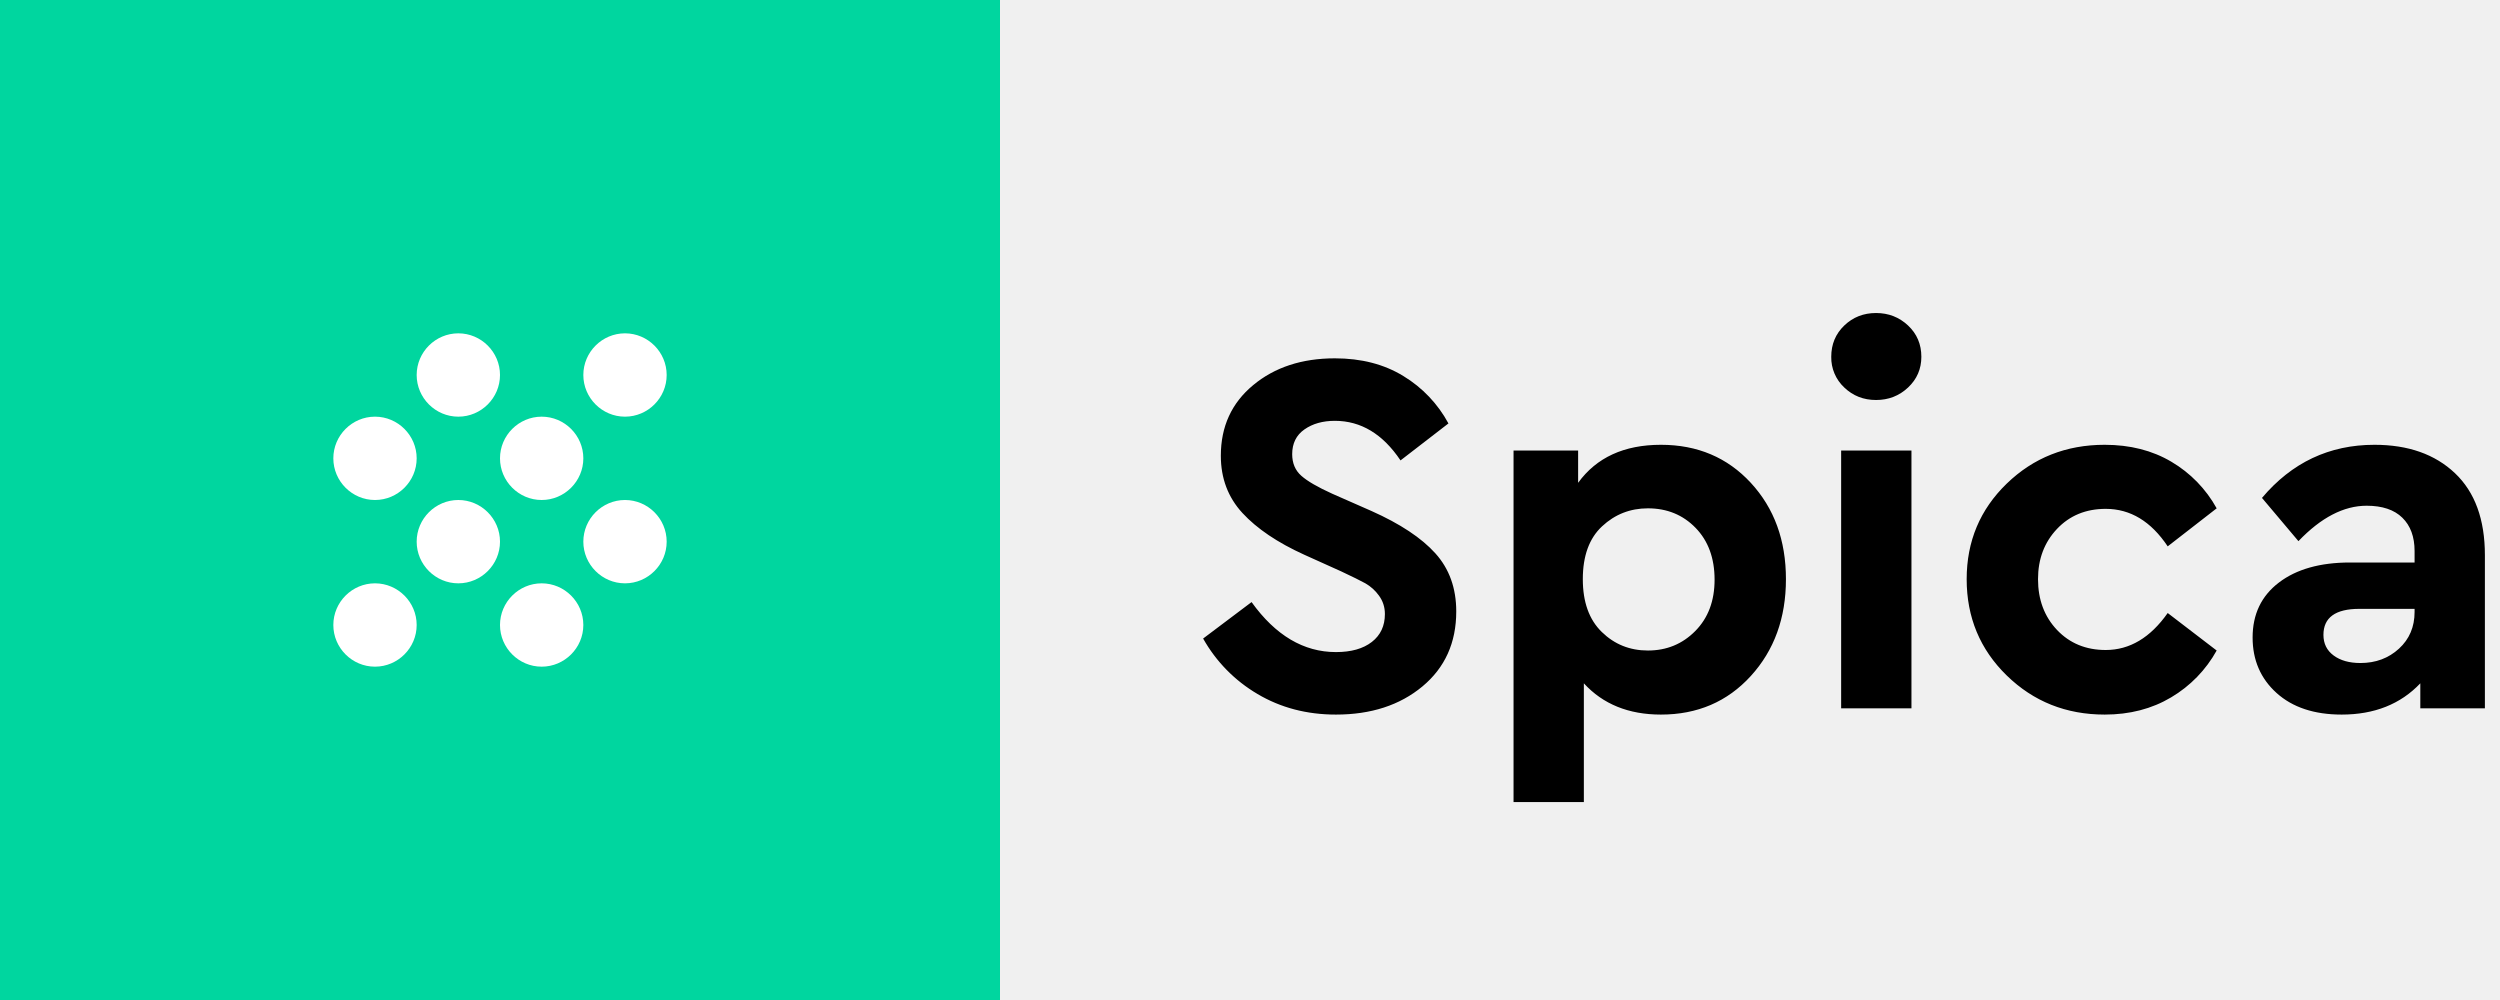
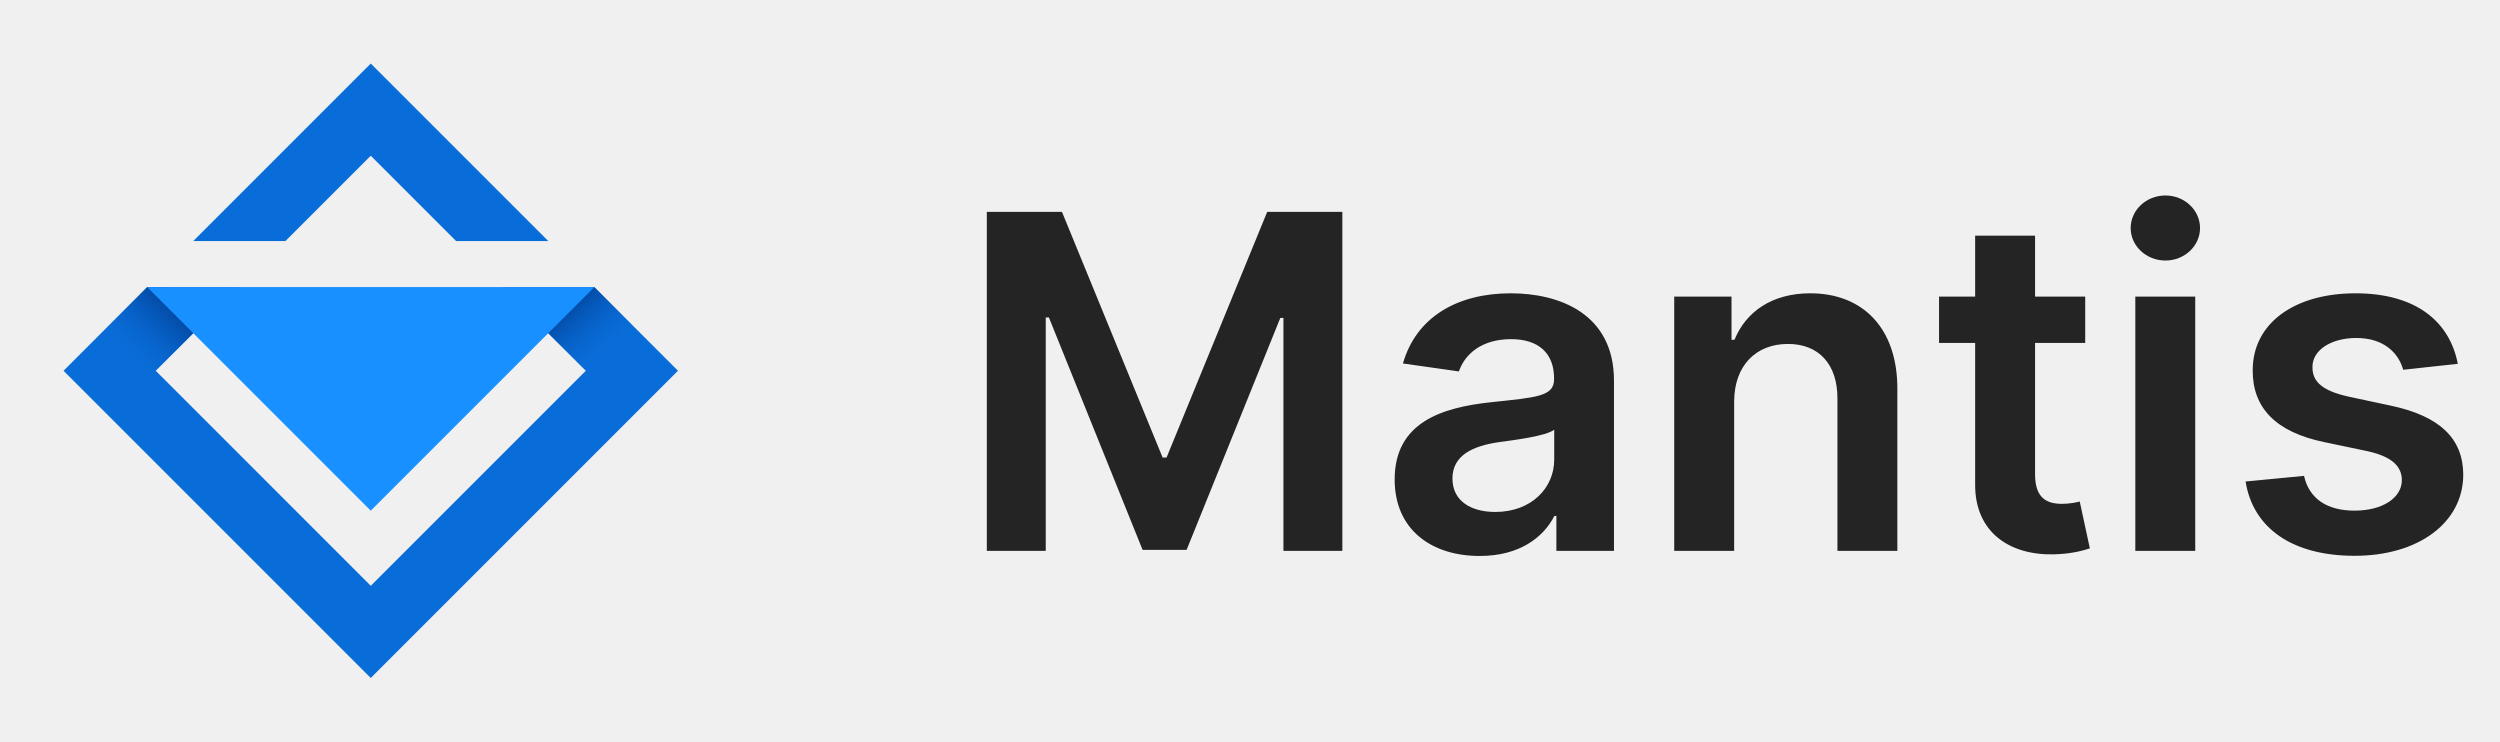
- <svg xmlns="http://www.w3.org/2000/svg" xmlns:xlink="http://www.w3.org/1999/xlink" width="120" height="48" viewBox="0 0 120 48">
+ <svg xmlns="http://www.w3.org/2000/svg" width="118" height="35" viewBox="0 0 118 35" fill="none">
+   <path d="M4.636 15.864L6.948 13.552L6.95 13.55H11.301L9.57 15.281L9.123 15.727L7.35 17.5L7.57 17.72L17.5 27.65L27.65 17.5L25.877 15.727L25.752 15.602L23.699 13.55H28.05L28.052 13.552L29.864 15.364L32 17.5L17.5 32L3 17.5L4.636 15.864ZM17.5 3L25.878 11.378H21.528L17.5 7.35L13.472 11.378H9.122L17.5 3Z" fill="#096dd9" />
+   <path d="M7.35 17.5L9.123 15.727L9.57 15.28L7.839 13.55H6.95L6.948 13.552L4.636 15.864L6.855 18.073L7.35 17.5Z" fill="url(#paint0_linear)" />
+   <path d="M25.877 15.727L27.65 17.5L27.474 17.675L27.475 17.676L29.864 15.364L28.052 13.552L28.05 13.55H27.874L25.752 15.602L25.877 15.727Z" fill="url(#paint1_linear)" />
+   <path d="M6.945 13.55L6.948 13.552L9.123 15.727L17.5 24.104L28.054 13.55H6.945Z" fill="#1890ff" />
+   <path d="M46.578 10V26H49.359V14.984H49.508L53.93 25.953H56.008L60.43 15.008H60.578V26H63.359V10H59.812L55.062 21.594H54.875L50.125 10H46.578ZM69.844 26.242C71.727 26.242 72.852 25.359 73.367 24.352H73.461V26H76.18V17.969C76.18 14.797 73.594 13.844 71.305 13.844C68.781 13.844 66.844 14.969 66.219 17.156L68.859 17.531C69.141 16.711 69.938 16.008 71.32 16.008C72.633 16.008 73.352 16.68 73.352 17.859V17.906C73.352 18.719 72.5 18.758 70.383 18.984C68.055 19.234 65.828 19.93 65.828 22.633C65.828 24.992 67.555 26.242 69.844 26.242ZM70.578 24.164C69.398 24.164 68.555 23.625 68.555 22.586C68.555 21.5 69.5 21.047 70.766 20.867C71.508 20.766 72.992 20.578 73.359 20.281V21.695C73.359 23.031 72.281 24.164 70.578 24.164ZM81.852 18.969C81.852 17.234 82.898 16.234 84.391 16.234C85.852 16.234 86.727 17.195 86.727 18.797V26H89.555V18.359C89.562 15.484 87.922 13.844 85.445 13.844C83.648 13.844 82.414 14.703 81.867 16.039H81.727V14H79.023V26H81.852V18.969ZM98.422 14H96.055V11.125H93.227V14H91.523V16.188H93.227V22.859C93.211 25.117 94.852 26.227 96.977 26.164C97.781 26.141 98.336 25.984 98.641 25.883L98.164 23.672C98.008 23.711 97.688 23.781 97.336 23.781C96.625 23.781 96.055 23.531 96.055 22.391V16.188H98.422V14ZM100.787 26H103.615V14H100.787V26ZM102.209 12.297C103.107 12.297 103.842 11.609 103.842 10.766C103.842 9.914 103.107 9.227 102.209 9.227C101.303 9.227 100.568 9.914 100.568 10.766C100.568 11.609 101.303 12.297 102.209 12.297ZM116.008 17.172C115.617 15.141 113.992 13.844 111.18 13.844C108.289 13.844 106.32 15.266 106.328 17.484C106.32 19.234 107.398 20.391 109.703 20.867L111.75 21.297C112.852 21.539 113.367 21.984 113.367 22.664C113.367 23.484 112.477 24.102 111.133 24.102C109.836 24.102 108.992 23.539 108.75 22.461L105.992 22.727C106.344 24.93 108.195 26.234 111.141 26.234C114.141 26.234 116.258 24.68 116.266 22.406C116.258 20.695 115.156 19.648 112.891 19.156L110.844 18.719C109.625 18.445 109.141 18.023 109.148 17.328C109.141 16.516 110.039 15.953 111.219 15.953C112.523 15.953 113.211 16.664 113.43 17.453L116.008 17.172Z" fill="#000" fill-opacity="0.85" />
  <defs>
-     <path id="a" d="M6 8c-1.1 0-2 .9-2 2s.9 2 2 2 2-.9 2-2-.9-2-2-2zM2 4C.9 4 0 4.9 0 6s.9 2 2 2 2-.9 2-2-.9-2-2-2zm0 8c-1.1 0-2 .9-2 2s.9 2 2 2 2-.9 2-2-.9-2-2-2zm12-8c1.1 0 2-.9 2-2s-.9-2-2-2-2 .9-2 2 .9 2 2 2zm-4 8c-1.1 0-2 .9-2 2s.9 2 2 2 2-.9 2-2-.9-2-2-2zm4-4c-1.1 0-2 .9-2 2s.9 2 2 2 2-.9 2-2-.9-2-2-2zm-4-4c-1.1 0-2 .9-2 2s.9 2 2 2 2-.9 2-2-.9-2-2-2zM6 0C4.9 0 4 .9 4 2s.9 2 2 2 2-.9 2-2-.9-2-2-2z" />
-     <path id="c" d="M0 0h50v50H0z" />
+     <linearGradient id="paint0_linear" x1="8.625" y1="14.089" x2="5.567" y2="17.147" gradientUnits="userSpaceOnUse">
+       <stop stop-color="#003a8c" />
+       <stop offset="0.964" stop-color="#096dd9" stop-opacity="0" />
+     </linearGradient>
+     <linearGradient id="paint1_linear" x1="26.267" y1="14.128" x2="28.74" y2="16.938" gradientUnits="userSpaceOnUse">
+       <stop stop-color="#003a8c" />
+       <stop offset="1" stop-color="#096dd9" stop-opacity="0" />
+     </linearGradient>
  </defs>
-   <g fill="none" fill-rule="evenodd">
-     <path fill="#00D69F" d="M0 0h48v48H0z" />
-     <g transform="translate(16 16)">
-       <mask id="b" fill="#fff">
-         <use xlink:href="#a" />
-       </mask>
-       <g mask="url(#b)">
-         <use fill="#FFF" transform="translate(-17 -17)" xlink:href="#c" />
-       </g>
-     </g>
-     <path fill="#000" fill-rule="nonzero" d="M64.075 17.2c1.267 0 2.362.283 3.287.85a5.969 5.969 0 0 1 2.163 2.275l-2.3 1.775c-.85-1.267-1.9-1.9-3.15-1.9-.583 0-1.07.137-1.463.413-.391.274-.587.67-.587 1.187 0 .433.146.78.438 1.037.291.259.787.546 1.487.863l1.875.825c1.383.617 2.408 1.296 3.075 2.038.667.741 1 1.67 1 2.787 0 1.5-.542 2.7-1.625 3.6-1.083.9-2.467 1.35-4.15 1.35-1.4 0-2.654-.33-3.763-.987a7.15 7.15 0 0 1-2.612-2.663l2.325-1.75c1.15 1.6 2.5 2.4 4.05 2.4.733 0 1.308-.163 1.725-.488.417-.325.625-.77.625-1.337 0-.333-.096-.63-.287-.888a2.047 2.047 0 0 0-.65-.587c-.242-.133-.63-.325-1.163-.575l-1.775-.8c-1.283-.583-2.27-1.25-2.962-2-.692-.75-1.038-1.667-1.038-2.75 0-1.4.517-2.53 1.55-3.387 1.033-.859 2.342-1.288 3.925-1.288zm15.65 4.15c1.75 0 3.188.608 4.313 1.825 1.124 1.217 1.687 2.758 1.687 4.625s-.563 3.417-1.688 4.65c-1.125 1.233-2.562 1.85-4.312 1.85-1.55 0-2.783-.5-3.7-1.5v5.7H72.65V21.625h3.1v1.55c.883-1.217 2.208-1.825 3.975-1.825zm-.625 9.875c.9 0 1.658-.313 2.275-.938.617-.624.925-1.445.925-2.462 0-1.033-.304-1.863-.912-2.488-.609-.625-1.371-.937-2.288-.937-.85 0-1.583.288-2.2.863-.617.574-.925 1.42-.925 2.537 0 1.1.304 1.946.913 2.537.608.592 1.345.888 2.212.888zm10.95-16.2c.6 0 1.112.2 1.538.6.425.4.637.9.637 1.5 0 .583-.212 1.075-.637 1.475-.425.4-.938.6-1.538.6-.6 0-1.108-.2-1.525-.6a1.965 1.965 0 0 1-.625-1.475c0-.6.208-1.1.625-1.5.417-.4.925-.6 1.525-.6zm1.7 6.6V34h-3.375V21.625h3.375zm9.275-.275c1.217 0 2.283.27 3.2.813A5.906 5.906 0 0 1 106.4 24.4l-2.35 1.825c-.8-1.2-1.792-1.8-2.975-1.8-.95 0-1.73.32-2.338.962-.608.642-.912 1.446-.912 2.413 0 .983.304 1.796.912 2.438.609.641 1.388.962 2.338.962 1.15 0 2.142-.592 2.975-1.775l2.35 1.8a5.97 5.97 0 0 1-2.188 2.25c-.925.55-1.987.825-3.187.825-1.85 0-3.417-.625-4.7-1.875-1.283-1.25-1.925-2.792-1.925-4.625 0-1.817.642-3.346 1.925-4.588 1.283-1.241 2.85-1.862 4.7-1.862zm12.95 0c1.617 0 2.904.454 3.863 1.362.958.909 1.437 2.221 1.437 3.938V34h-3.1v-1.2c-.95 1-2.208 1.5-3.775 1.5-1.317 0-2.358-.346-3.125-1.037-.767-.692-1.15-1.58-1.15-2.663 0-1.117.42-1.996 1.263-2.638.841-.641 1.979-.962 3.412-.962h3.1v-.55c0-.683-.196-1.217-.588-1.6-.391-.383-.962-.575-1.712-.575-1.1 0-2.192.567-3.275 1.7l-1.75-2.075c1.433-1.7 3.233-2.55 5.4-2.55zm-.675 10.475c.733 0 1.35-.23 1.85-.688.5-.458.75-1.045.75-1.762v-.15h-2.65c-1.15 0-1.725.417-1.725 1.25 0 .417.162.746.487.987.326.242.755.363 1.288.363z" />
-   </g>
</svg>
